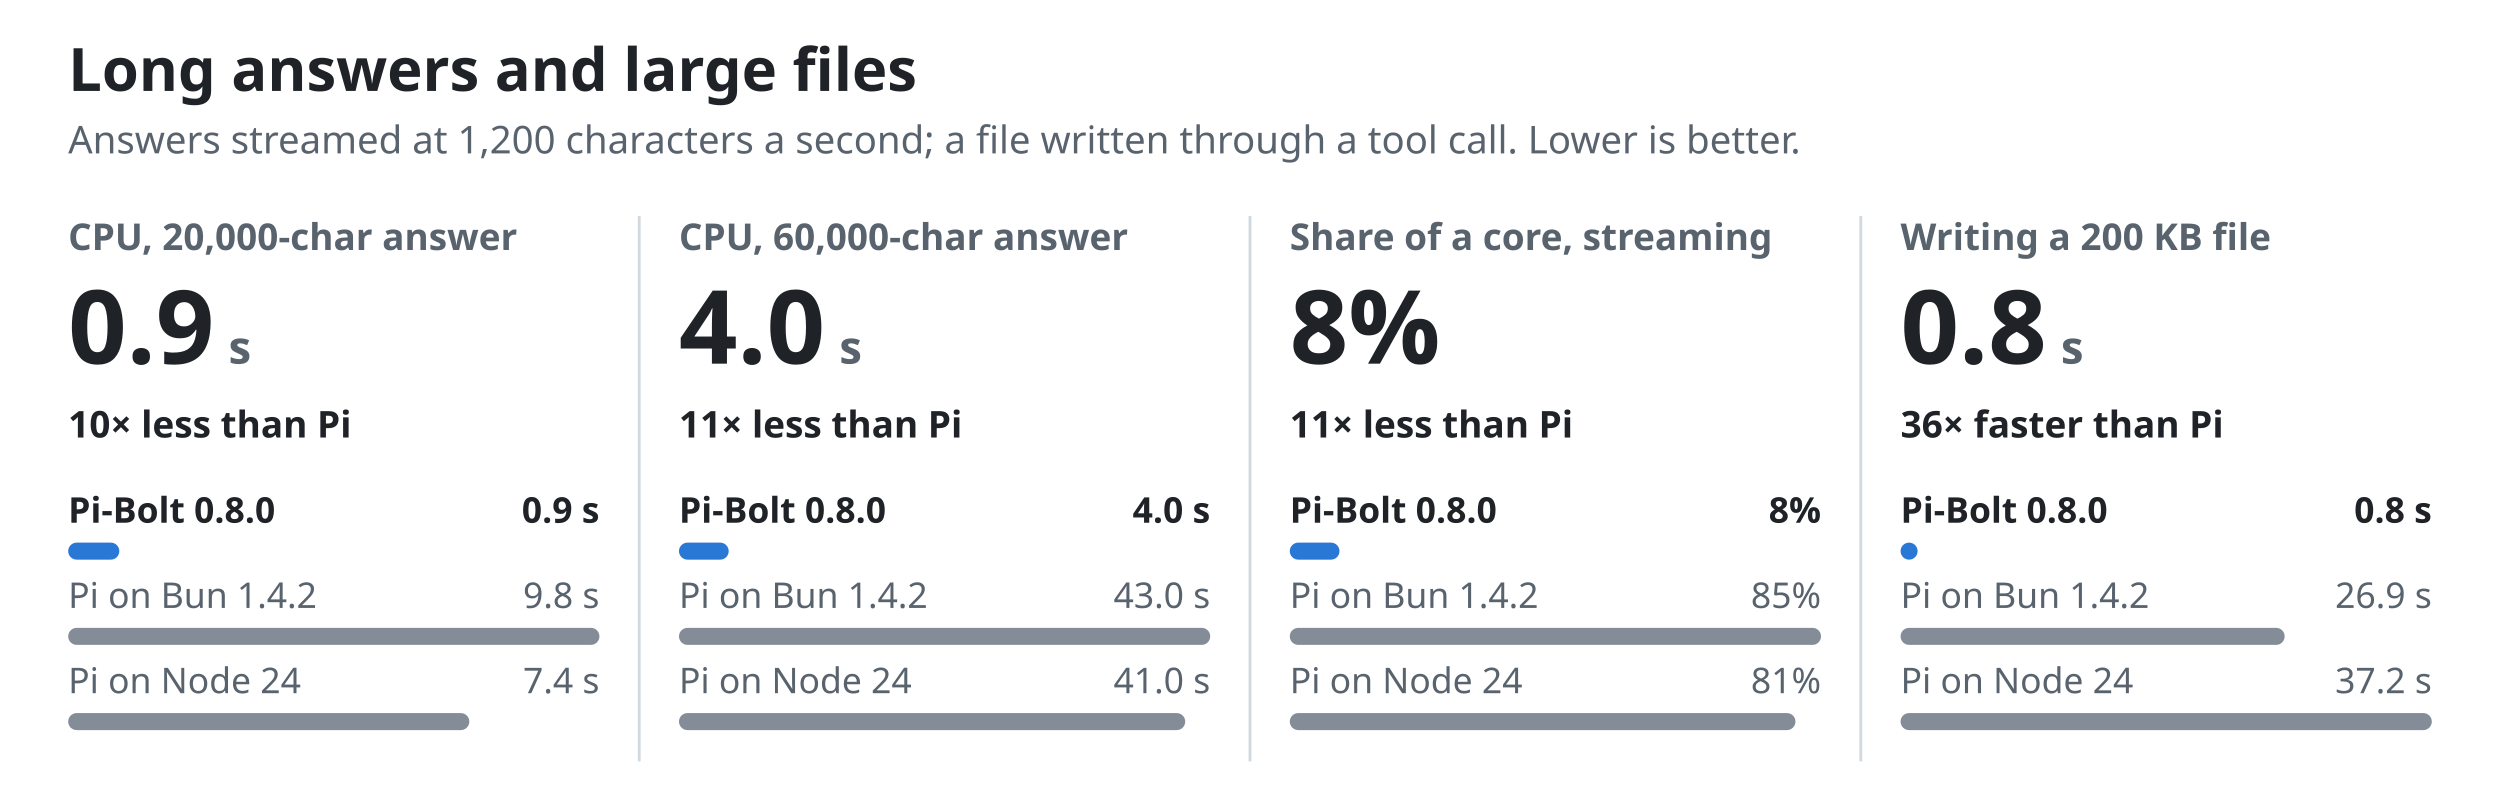
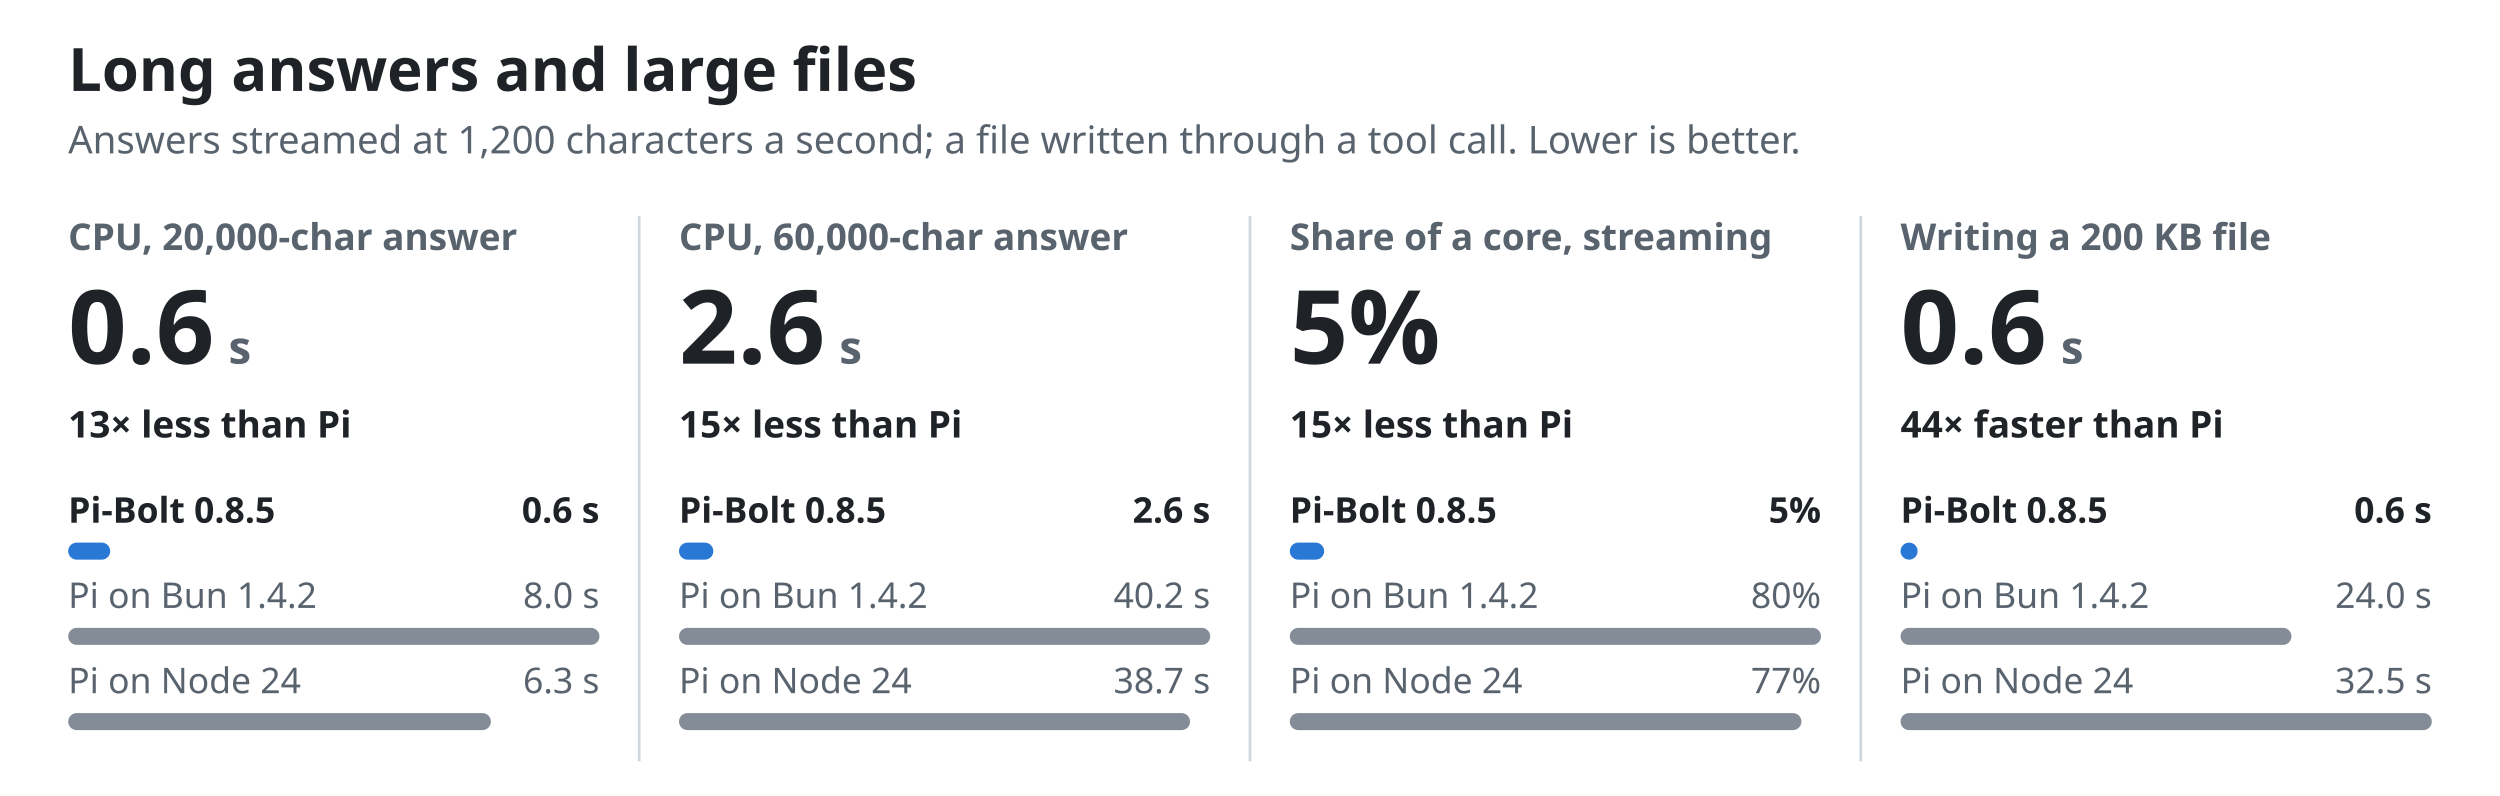
<svg xmlns="http://www.w3.org/2000/svg" width="880" height="280" viewBox="0 0 880 280" role="img" aria-label="Long answers and large files">
  <style>text{font-family:-apple-system, BlinkMacSystemFont, 'Segoe UI', 'Noto Sans', Helvetica, Arial, sans-serif}</style>
  <text x="24" y="32" font-size="21" font-weight="650" fill="#1f2328">Long answers and large files</text>
  <text x="24" y="54" font-size="13.5" fill="#59636e">Answers streamed at 1,200 characters a second; a file written through a tool call. Lower is better.</text>
  <text x="24.0" y="88" font-size="13" font-weight="600" fill="#59636e">CPU, 20,000-char answer</text>
-   <text x="24.0" y="128" font-size="36" font-weight="700" fill="#1f2328">0.9<tspan font-size="16" font-weight="600" fill="#59636e" dx="5">s</tspan>
+   <text x="24.0" y="128" font-size="36" font-weight="700" fill="#1f2328">0.6<tspan font-size="16" font-weight="600" fill="#59636e" dx="5">s</tspan>
  </text>
-   <text x="24.0" y="154" font-size="13" font-weight="600" fill="#1f2328">10× less than Pi</text>
-   <text x="24.0" y="184" font-size="12.5" font-weight="650" fill="#1f2328">Pi-Bolt 0.8.0</text>
-   <text x="211.0" y="184" font-size="12.5" font-weight="650" text-anchor="end" fill="#1f2328">0.9 s</text>
-   <rect x="24.0" y="191" width="18.0" height="6" rx="3" fill="#2a78d6" />
+   <text x="24.0" y="154" font-size="13" font-weight="600" fill="#1f2328">13× less than Pi</text>
+   <text x="24.0" y="184" font-size="12.5" font-weight="650" fill="#1f2328">Pi-Bolt 0.8.5</text>
+   <text x="211.0" y="184" font-size="12.5" font-weight="650" text-anchor="end" fill="#1f2328">0.6 s</text>
+   <rect x="24.0" y="191" width="14.8" height="6" rx="3" fill="#2a78d6" />
  <text x="24.0" y="214" font-size="12.5" font-weight="400" fill="#59636e">Pi on Bun 1.4.2</text>
-   <text x="211.0" y="214" font-size="12.5" font-weight="400" text-anchor="end" fill="#59636e">9.8 s</text>
+   <text x="211.0" y="214" font-size="12.5" font-weight="400" text-anchor="end" fill="#59636e">8.0 s</text>
  <rect x="24.0" y="221" width="187.0" height="6" rx="3" fill="#848d97" />
  <text x="24.0" y="244" font-size="12.5" font-weight="400" fill="#59636e">Pi on Node 24</text>
-   <text x="211.0" y="244" font-size="12.5" font-weight="400" text-anchor="end" fill="#59636e">7.4 s</text>
-   <rect x="24.0" y="251" width="141.2" height="6" rx="3" fill="#848d97" />
+   <text x="211.0" y="244" font-size="12.5" font-weight="400" text-anchor="end" fill="#59636e">6.3 s</text>
+   <rect x="24.0" y="251" width="148.8" height="6" rx="3" fill="#848d97" />
  <line x1="225.0" y1="76" x2="225.0" y2="268" stroke="#d1d9e0" />
  <text x="239.0" y="88" font-size="13" font-weight="600" fill="#59636e">CPU, 60,000-char answer</text>
-   <text x="239.0" y="128" font-size="36" font-weight="700" fill="#1f2328">4.0<tspan font-size="16" font-weight="600" fill="#59636e" dx="5">s</tspan>
+   <text x="239.0" y="128" font-size="36" font-weight="700" fill="#1f2328">2.6<tspan font-size="16" font-weight="600" fill="#59636e" dx="5">s</tspan>
  </text>
-   <text x="239.0" y="154" font-size="13" font-weight="600" fill="#1f2328">11× less than Pi</text>
-   <text x="239.0" y="184" font-size="12.5" font-weight="650" fill="#1f2328">Pi-Bolt 0.8.0</text>
-   <text x="426.0" y="184" font-size="12.5" font-weight="650" text-anchor="end" fill="#1f2328">4.0 s</text>
-   <rect x="239.0" y="191" width="17.5" height="6" rx="3" fill="#2a78d6" />
+   <text x="239.0" y="154" font-size="13" font-weight="600" fill="#1f2328">15× less than Pi</text>
+   <text x="239.0" y="184" font-size="12.5" font-weight="650" fill="#1f2328">Pi-Bolt 0.8.5</text>
+   <text x="426.0" y="184" font-size="12.5" font-weight="650" text-anchor="end" fill="#1f2328">2.6 s</text>
+   <rect x="239.0" y="191" width="12.1" height="6" rx="3" fill="#2a78d6" />
  <text x="239.0" y="214" font-size="12.5" font-weight="400" fill="#59636e">Pi on Bun 1.4.2</text>
-   <text x="426.0" y="214" font-size="12.5" font-weight="400" text-anchor="end" fill="#59636e">43.0 s</text>
+   <text x="426.0" y="214" font-size="12.5" font-weight="400" text-anchor="end" fill="#59636e">40.2 s</text>
  <rect x="239.0" y="221" width="187.0" height="6" rx="3" fill="#848d97" />
  <text x="239.0" y="244" font-size="12.5" font-weight="400" fill="#59636e">Pi on Node 24</text>
-   <text x="426.0" y="244" font-size="12.5" font-weight="400" text-anchor="end" fill="#59636e">41.0 s</text>
-   <rect x="239.0" y="251" width="178.2" height="6" rx="3" fill="#848d97" />
+   <text x="426.0" y="244" font-size="12.5" font-weight="400" text-anchor="end" fill="#59636e">38.7 s</text>
+   <rect x="239.0" y="251" width="179.9" height="6" rx="3" fill="#848d97" />
  <line x1="440.0" y1="76" x2="440.0" y2="268" stroke="#d1d9e0" />
  <text x="454.0" y="88" font-size="13" font-weight="600" fill="#59636e">Share of a core, streaming</text>
-   <text x="454.0" y="128" font-size="36" font-weight="700" fill="#1f2328">8%</text>
-   <text x="454.0" y="154" font-size="13" font-weight="600" fill="#1f2328">11× less than Pi</text>
-   <text x="454.0" y="184" font-size="12.5" font-weight="650" fill="#1f2328">Pi-Bolt 0.8.0</text>
-   <text x="641.0" y="184" font-size="12.5" font-weight="650" text-anchor="end" fill="#1f2328">8%</text>
-   <rect x="454.0" y="191" width="17.5" height="6" rx="3" fill="#2a78d6" />
+   <text x="454.0" y="128" font-size="36" font-weight="700" fill="#1f2328">5%</text>
+   <text x="454.0" y="154" font-size="13" font-weight="600" fill="#1f2328">15× less than Pi</text>
+   <text x="454.0" y="184" font-size="12.5" font-weight="650" fill="#1f2328">Pi-Bolt 0.8.5</text>
+   <text x="641.0" y="184" font-size="12.5" font-weight="650" text-anchor="end" fill="#1f2328">5%</text>
+   <rect x="454.0" y="191" width="12.1" height="6" rx="3" fill="#2a78d6" />
  <text x="454.0" y="214" font-size="12.5" font-weight="400" fill="#59636e">Pi on Bun 1.4.2</text>
-   <text x="641.0" y="214" font-size="12.5" font-weight="400" text-anchor="end" fill="#59636e">85%</text>
+   <text x="641.0" y="214" font-size="12.5" font-weight="400" text-anchor="end" fill="#59636e">80%</text>
  <rect x="454.0" y="221" width="187.0" height="6" rx="3" fill="#848d97" />
  <text x="454.0" y="244" font-size="12.5" font-weight="400" fill="#59636e">Pi on Node 24</text>
-   <text x="641.0" y="244" font-size="12.5" font-weight="400" text-anchor="end" fill="#59636e">81%</text>
-   <rect x="454.0" y="251" width="178.0" height="6" rx="3" fill="#848d97" />
+   <text x="641.0" y="244" font-size="12.5" font-weight="400" text-anchor="end" fill="#59636e">77%</text>
+   <rect x="454.0" y="251" width="180.1" height="6" rx="3" fill="#848d97" />
  <line x1="655.0" y1="76" x2="655.0" y2="268" stroke="#d1d9e0" />
  <text x="669.0" y="88" font-size="13" font-weight="600" fill="#59636e">Writing a 200 KB file</text>
-   <text x="669.0" y="128" font-size="36" font-weight="700" fill="#1f2328">0.8<tspan font-size="16" font-weight="600" fill="#59636e" dx="5">s</tspan>
+   <text x="669.0" y="128" font-size="36" font-weight="700" fill="#1f2328">0.6<tspan font-size="16" font-weight="600" fill="#59636e" dx="5">s</tspan>
  </text>
-   <text x="669.0" y="154" font-size="13" font-weight="600" fill="#1f2328">36× faster than Pi</text>
-   <text x="669.0" y="184" font-size="12.5" font-weight="650" fill="#1f2328">Pi-Bolt 0.8.0</text>
-   <text x="856.0" y="184" font-size="12.5" font-weight="650" text-anchor="end" fill="#1f2328">0.8 s</text>
+   <text x="669.0" y="154" font-size="13" font-weight="600" fill="#1f2328">44× faster than Pi</text>
+   <text x="669.0" y="184" font-size="12.5" font-weight="650" fill="#1f2328">Pi-Bolt 0.8.5</text>
+   <text x="856.0" y="184" font-size="12.5" font-weight="650" text-anchor="end" fill="#1f2328">0.6 s</text>
  <rect x="669.0" y="191" width="6.0" height="6" rx="3" fill="#2a78d6" />
  <text x="669.0" y="214" font-size="12.5" font-weight="400" fill="#59636e">Pi on Bun 1.4.2</text>
-   <text x="856.0" y="214" font-size="12.5" font-weight="400" text-anchor="end" fill="#59636e">26.9 s</text>
-   <rect x="669.0" y="221" width="135.2" height="6" rx="3" fill="#848d97" />
+   <text x="856.0" y="214" font-size="12.5" font-weight="400" text-anchor="end" fill="#59636e">24.0 s</text>
+   <rect x="669.0" y="221" width="137.6" height="6" rx="3" fill="#848d97" />
  <text x="669.0" y="244" font-size="12.5" font-weight="400" fill="#59636e">Pi on Node 24</text>
-   <text x="856.0" y="244" font-size="12.5" font-weight="400" text-anchor="end" fill="#59636e">37.2 s</text>
+   <text x="856.0" y="244" font-size="12.5" font-weight="400" text-anchor="end" fill="#59636e">32.5 s</text>
  <rect x="669.0" y="251" width="187.0" height="6" rx="3" fill="#848d97" />
</svg>
